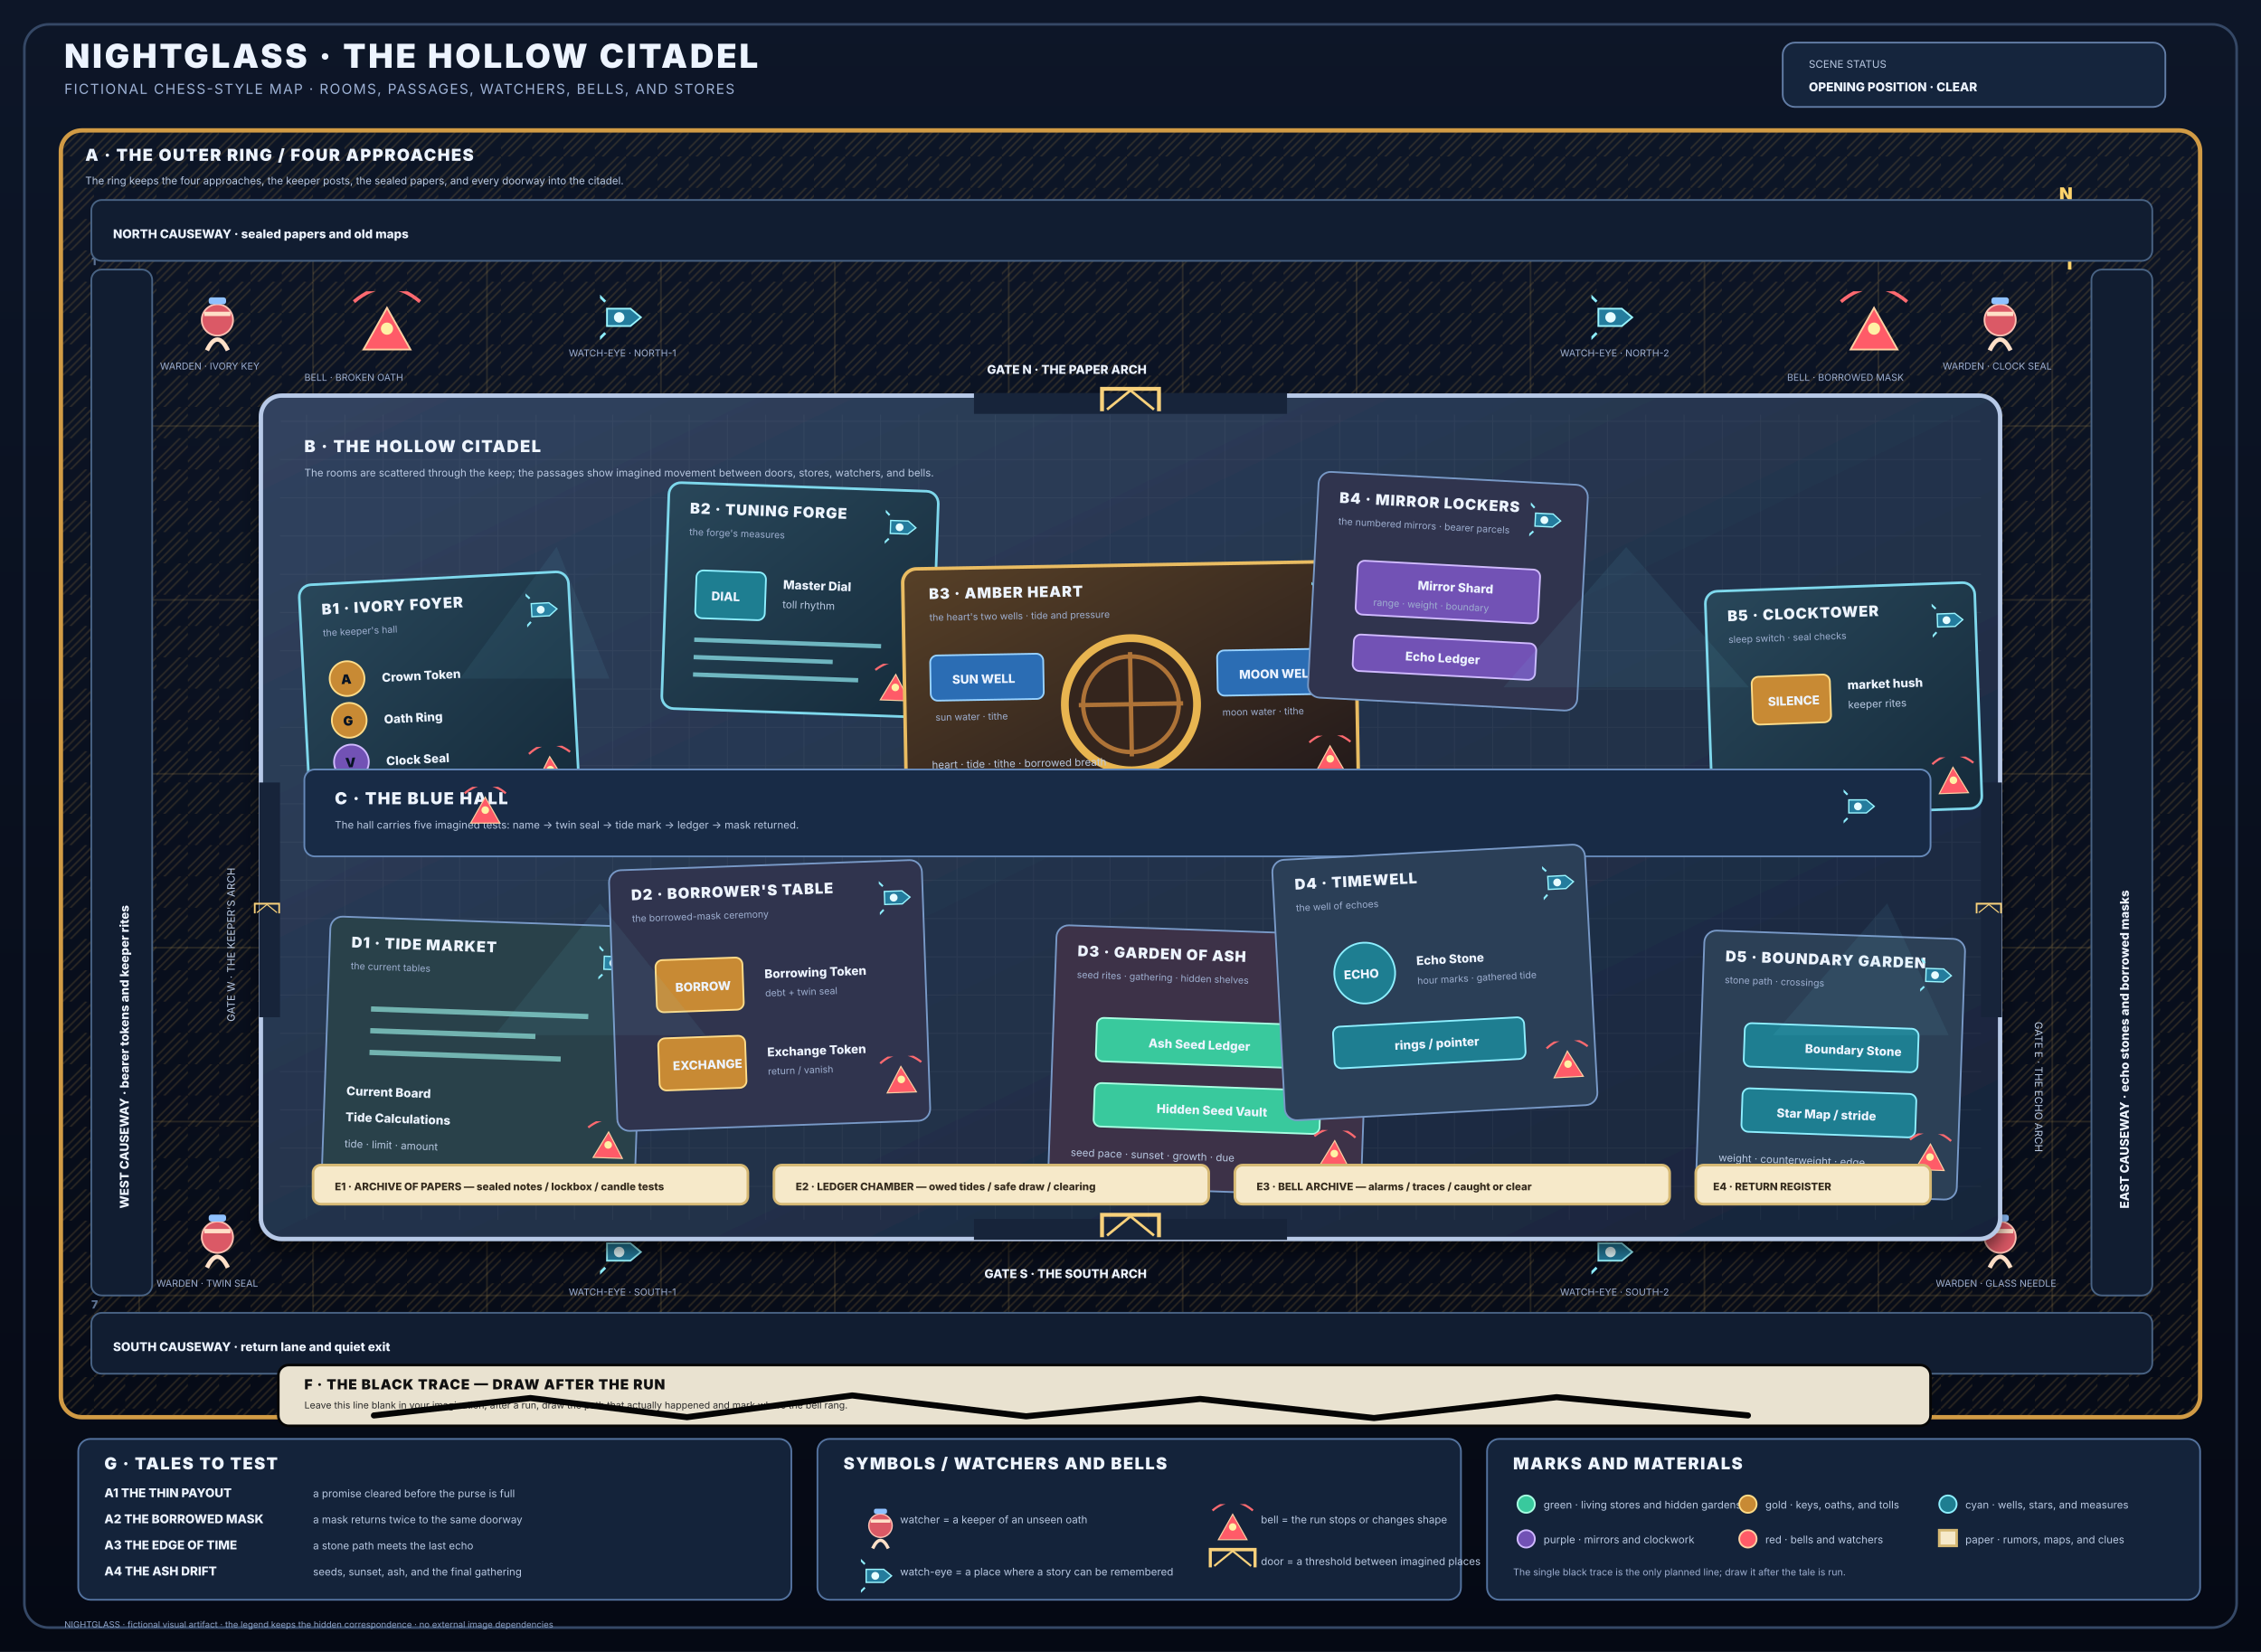
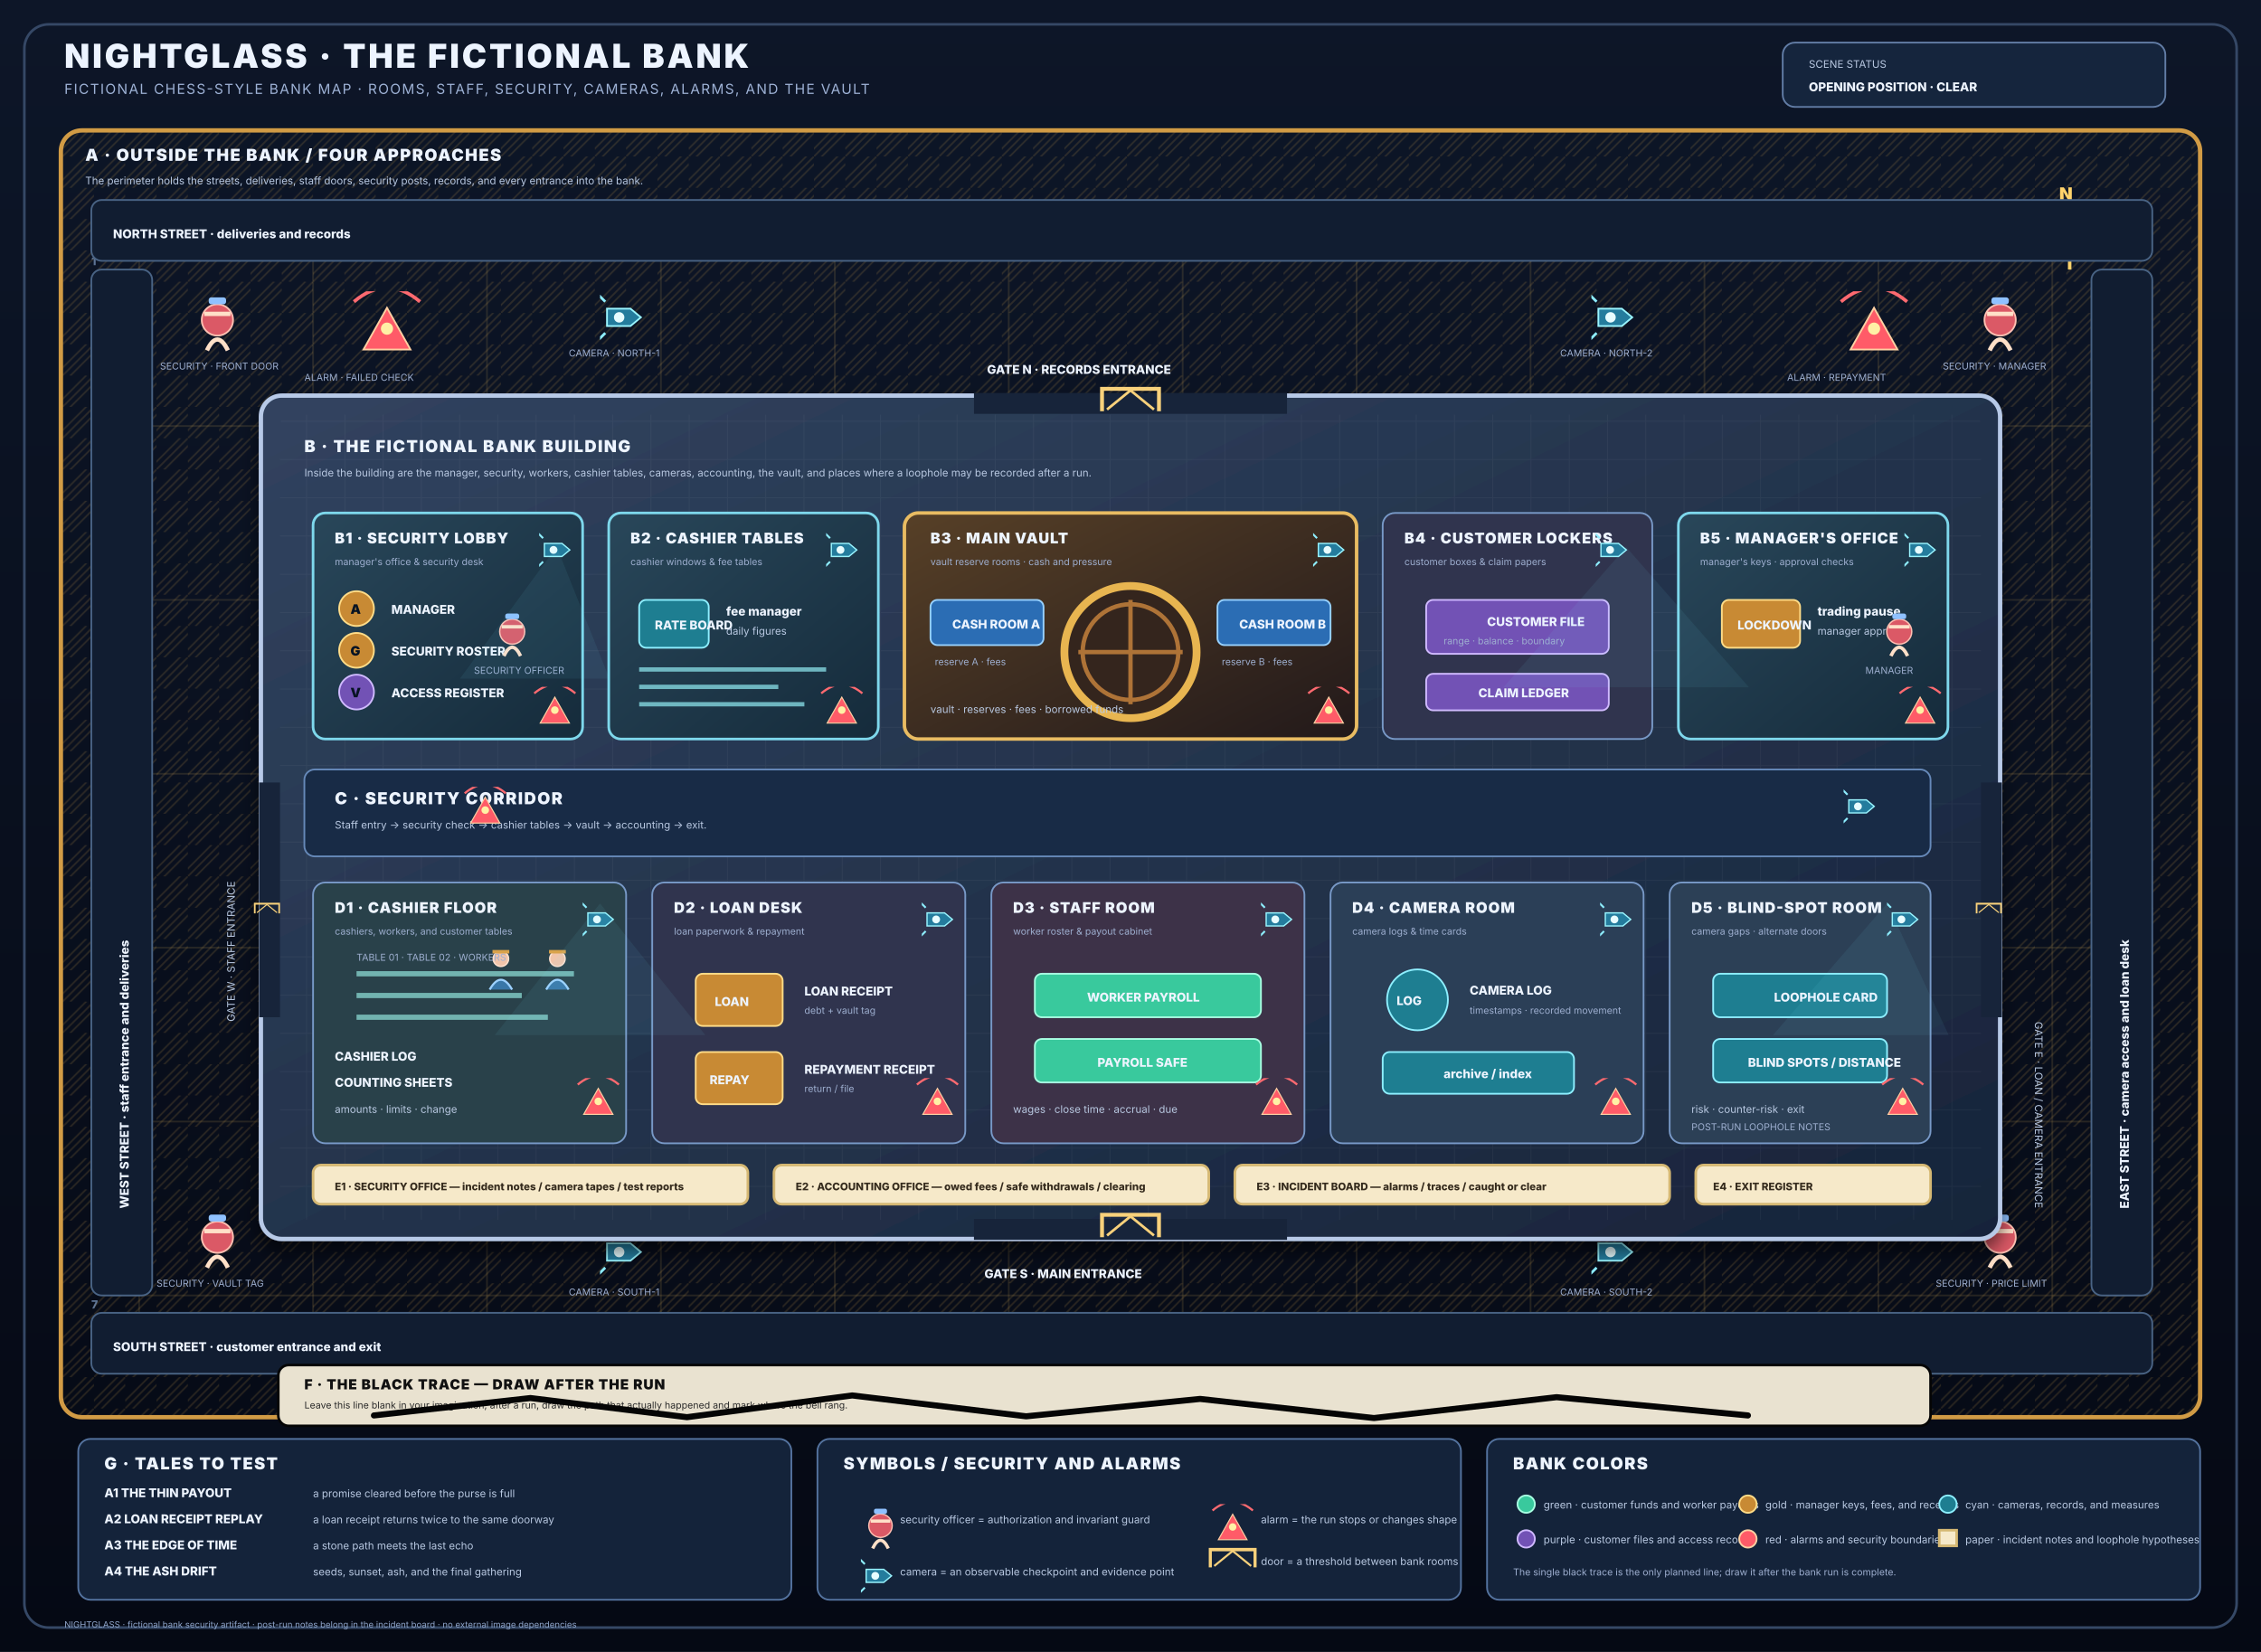
<svg xmlns="http://www.w3.org/2000/svg" width="2600" height="1900" viewBox="0 0 2600 1900" role="img" aria-labelledby="title desc">
  <defs>
    <linearGradient id="bg" x1="0" y1="0" x2="0" y2="1">
      <stop offset="0" stop-color="#0d1628" />
      <stop offset="1" stop-color="#050914" />
    </linearGradient>
    <linearGradient id="building" x1="0" y1="0" x2="1" y2="1">
      <stop offset="0" stop-color="#31435f" />
      <stop offset="1" stop-color="#17243a" />
    </linearGradient>
    <linearGradient id="vault" x1="0" y1="0" x2="1" y2="1">
      <stop offset="0" stop-color="#574027" />
      <stop offset="1" stop-color="#22191a" />
    </linearGradient>
    <linearGradient id="control" x1="0" y1="0" x2="1" y2="1">
      <stop offset="0" stop-color="#29475a" />
      <stop offset="1" stop-color="#152b3b" />
    </linearGradient>
    <pattern id="floor" width="44" height="44" patternUnits="userSpaceOnUse">
      <path d="M44 0H0V44" fill="none" stroke="#ffffff" stroke-opacity=".045" stroke-width="2" />
    </pattern>
    <pattern id="yard" width="36" height="36" patternUnits="userSpaceOnUse">
      <path d="M0 36L36 0M-9 36L36-9M0 45L45 0" stroke="#d8a550" stroke-opacity=".16" stroke-width="2" />
    </pattern>
    <pattern id="chess" width="88" height="88" patternUnits="userSpaceOnUse">
      <rect width="44" height="44" fill="#253957" />
      <rect x="44" y="44" width="44" height="44" fill="#253957" />
      <rect x="44" width="44" height="44" fill="#1d2d48" />
      <rect y="44" width="44" height="44" fill="#1d2d48" />
    </pattern>
    <filter id="shadow" x="-20%" y="-20%" width="140%" height="140%">
      <feDropShadow dx="0" dy="12" stdDeviation="10" flood-color="#000" flood-opacity=".52" />
    </filter>
    <filter id="glow">
      <feGaussianBlur stdDeviation="5" result="blur" />
      <feMerge>
        <feMergeNode in="blur" />
        <feMergeNode in="SourceGraphic" />
      </feMerge>
    </filter>
    <marker id="arrow-blue" viewBox="0 0 10 10" refX="8" refY="5" markerWidth="8" markerHeight="8" orient="auto-start-reverse">
      <path d="M0 0L10 5L0 10z" fill="#76b9ff" />
    </marker>
    <marker id="arrow-gold" viewBox="0 0 10 10" refX="8" refY="5" markerWidth="8" markerHeight="8" orient="auto-start-reverse">
      <path d="M0 0L10 5L0 10z" fill="#ffd05d" />
    </marker>
    <marker id="arrow-red" viewBox="0 0 10 10" refX="8" refY="5" markerWidth="8" markerHeight="8" orient="auto-start-reverse">
      <path d="M0 0L10 5L0 10z" fill="#ff6670" />
    </marker>
    <marker id="arrow-green" viewBox="0 0 10 10" refX="8" refY="5" markerWidth="8" markerHeight="8" orient="auto-start-reverse">
      <path d="M0 0L10 5L0 10z" fill="#48e0af" />
    </marker>
    <symbol id="cop" viewBox="-30 -38 60 76">
      <circle cy="-5" r="18" class="guard" />
      <path d="M-12 30Q0 5 12 30M-15-12H15" fill="none" stroke="#ffe0c8" stroke-width="5" />
      <rect x="-10" y="-31" width="20" height="8" rx="3" fill="#8fc1ff" />
    </symbol>
+     <symbol id="worker" viewBox="-26 -36 52 72">
+       <circle cy="-14" r="11" fill="#f1c4aa" stroke="#ffe1cf" stroke-width="2" />
+       <path d="M-16 30Q0 2 16 30" fill="#3977a8" stroke="#9dd1ff" stroke-width="3" />
+       <path d="M-12-24H12" stroke="#d9a34b" stroke-width="5" />
+     </symbol>
    <symbol id="camera" viewBox="-30 -30 60 60">
      <path d="M-22-10h27l12 10-12 10h-27z" class="camera" />
      <circle cx="-8" r="6" fill="#e7fcff" />
      <path d="M-24-18L-32-26M-24 18L-32 26" stroke="#8eeeff" stroke-width="3" />
    </symbol>
    <symbol id="alarm" viewBox="-45 -45 90 90">
      <path d="M0-26L-27 22H27Z" class="alarm" />
      <circle cy="-2" r="7" fill="#fff1a5" />
      <path d="M-38-33Q0-65 38-33M-45-49Q0-88 45-49" fill="none" stroke="#ff6a70" stroke-width="4" />
    </symbol>
    <symbol id="door" viewBox="0 0 70 30">
      <path d="M2 28V2h66v26" fill="none" stroke="#f8d17b" stroke-width="5" />
      <path d="M8 26L35 4M62 26L35 4" fill="none" stroke="#f8d17b" stroke-width="3" />
    </symbol>
    <style>
      text{font-family:Inter,ui-sans-serif,system-ui,-apple-system,"Segoe UI",sans-serif;fill:#edf4ff}
      .headline{font-size:38px;font-weight:900;letter-spacing:3px}.subhead{font-size:16px;fill:#9eb2d6;letter-spacing:1.4px}
      .section{font-size:19px;font-weight:900;letter-spacing:1.5px}.room-title{font-size:17px;font-weight:900;letter-spacing:1px}
      .label{font-size:14px;font-weight:800}.small{font-size:12px;fill:#b9c9e2}.tiny{font-size:11px;fill:#9eafd0}.micro{font-size:10px;fill:#8fa5ca}
      .paper-text{font-size:12px;fill:#352b1d;font-weight:800}.paper{fill:#f6e9c9;stroke:#d5b873;stroke-width:3}
      .wall{fill:#16243a;stroke:#8ba9d3;stroke-width:3}.room{stroke:#7899c7;stroke-width:2}.corridor{fill:#182b46;stroke:#6689b9;stroke-width:2}
      .vault-room{fill:url(#vault);stroke:#e9bc62;stroke-width:4}.control-room{fill:url(#control);stroke:#7ed8ec;stroke-width:3}
      .guard{fill:#db5966;stroke:#ffc0b2;stroke-width:2}.alarm{fill:#ff5b68;stroke:#ffd1a3;stroke-width:2}.camera{fill:#247c9d;stroke:#9af5ff;stroke-width:2}
      .asset{fill:#39c99d;stroke:#a8ffe2;stroke-width:2}.cap{fill:#c88a34;stroke:#ffdc88;stroke-width:2}.config{fill:#1e7e91;stroke:#8eefff;stroke-width:2}.position{fill:#7252b5;stroke:#d0baff;stroke-width:2}.token{fill:#2b6db4;stroke:#98d2ff;stroke-width:2}
      .trace-line{fill:none;stroke:#050505;stroke-width:7;stroke-linecap:round;stroke-linejoin:round}.trace-title{font-size:16px;font-weight:900;letter-spacing:1px;fill:#111}.trace-note{font-size:11px;fill:#292929}.trace-letter{font-size:15px;font-weight:900;fill:#050505}
      .fiction-letter{font-size:15px;font-weight:900;fill:#071323}.north{font-size:20px;font-weight:900;fill:#ffd36b}.grid-label{font-size:13px;font-weight:800;fill:#7894bb}
    </style>
  </defs>
  <rect width="2600" height="1900" fill="url(#bg)" />
  <rect x="28" y="28" width="2544" height="1844" rx="28" fill="none" stroke="#354866" stroke-width="3" />
-   <text x="74" y="78" class="headline">NIGHTGLASS · THE HOLLOW CITADEL</text>
-   <text x="74" y="108" class="subhead">FICTIONAL CHESS-STYLE MAP  ·  ROOMS, PASSAGES, WATCHERS, BELLS, AND STORES</text>
+   <text x="74" y="78" class="headline">NIGHTGLASS · THE FICTIONAL BANK</text>
+   <text x="74" y="108" class="subhead">FICTIONAL CHESS-STYLE BANK MAP  ·  ROOMS, STAFF, SECURITY, CAMERAS, ALARMS, AND THE VAULT</text>
  <rect x="2050" y="49" width="440" height="74" rx="14" fill="#15253d" stroke="#627da6" stroke-width="2" />
  <text x="2080" y="78" class="small">SCENE STATUS</text>
  <text x="2080" y="105" class="label" fill="#ffd36b">OPENING POSITION · CLEAR</text>
  <rect x="70" y="150" width="2460" height="1480" rx="24" fill="url(#yard)" stroke="#d19b45" stroke-width="5" />
-   <text x="98" y="185" class="section" fill="#ffd36b">A · THE OUTER RING / FOUR APPROACHES</text>
-   <text x="98" y="212" class="small">The ring keeps the four approaches, the keeper posts, the sealed papers, and every doorway into the citadel.</text>
+   <text x="98" y="185" class="section" fill="#ffd36b">A · OUTSIDE THE BANK / FOUR APPROACHES</text>
+   <text x="98" y="212" class="small">The perimeter holds the streets, deliveries, staff doors, security posts, records, and every entrance into the bank.</text>
  <path d="M2380 240v70M2345 275h70" stroke="#ffd36b" stroke-width="4" />
  <text x="2368" y="230" class="north">N</text>
  <g opacity=".75">
    <path d="M160 250V1550M360 250V1550M560 250V1550M760 250V1550M960 250V1550M1160 250V1550M1360 250V1550M1560 250V1550M1760 250V1550M1960 250V1550M2160 250V1550M2360 250V1550" stroke="#d8b05c" stroke-opacity=".2" stroke-width="2" />
    <path d="M130 290H2470M130 490H2470M130 690H2470M130 890H2470M130 1090H2470M130 1290H2470M130 1490H2470" stroke="#d8b05c" stroke-opacity=".2" stroke-width="2" />
    <text x="150" y="245" class="grid-label">A</text>
    <text x="350" y="245" class="grid-label">B</text>
    <text x="550" y="245" class="grid-label">C</text>
    <text x="750" y="245" class="grid-label">D</text>
    <text x="950" y="245" class="grid-label">E</text>
    <text x="1150" y="245" class="grid-label">F</text>
    <text x="1350" y="245" class="grid-label">G</text>
    <text x="1550" y="245" class="grid-label">H</text>
    <text x="1750" y="245" class="grid-label">I</text>
    <text x="1950" y="245" class="grid-label">J</text>
    <text x="2150" y="245" class="grid-label">K</text>
    <text x="2350" y="245" class="grid-label">L</text>
    <text x="105" y="305" class="grid-label">1</text>
    <text x="105" y="505" class="grid-label">2</text>
    <text x="105" y="705" class="grid-label">3</text>
    <text x="105" y="905" class="grid-label">4</text>
    <text x="105" y="1105" class="grid-label">5</text>
    <text x="105" y="1305" class="grid-label">6</text>
    <text x="105" y="1505" class="grid-label">7</text>
  </g>
  <rect x="105" y="230" width="2370" height="70" rx="12" fill="#111d31" stroke="#496384" stroke-width="2" />
-   <text x="130" y="274" class="label">NORTH CAUSEWAY · sealed papers and old maps</text>
+   <text x="130" y="274" class="label">NORTH STREET · deliveries and records</text>
  <rect x="105" y="1510" width="2370" height="70" rx="12" fill="#111d31" stroke="#496384" stroke-width="2" />
-   <text x="130" y="1554" class="label">SOUTH CAUSEWAY · return lane and quiet exit</text>
+   <text x="130" y="1554" class="label">SOUTH STREET · customer entrance and exit</text>
  <rect x="105" y="310" width="70" height="1180" rx="12" fill="#111d31" stroke="#496384" stroke-width="2" />
-   <text transform="translate(148 1390) rotate(-90)" class="label">WEST CAUSEWAY · bearer tokens and keeper rites</text>
+   <text transform="translate(148 1390) rotate(-90)" class="label">WEST STREET · staff entrance and deliveries</text>
  <rect x="2405" y="310" width="70" height="1180" rx="12" fill="#111d31" stroke="#496384" stroke-width="2" />
-   <text transform="translate(2448 1390) rotate(-90)" class="label">EAST CAUSEWAY · echo stones and borrowed masks</text>
+   <text transform="translate(2448 1390) rotate(-90)" class="label">EAST STREET · camera access and loan desk</text>
  <use href="#cop" x="220" y="335" width="60" height="76" />
-   <text x="184" y="425" class="tiny">WARDEN · IVORY KEY</text>
+   <text x="184" y="425" class="tiny">SECURITY · FRONT DOOR</text>
  <use href="#cop" x="2270" y="335" width="60" height="76" />
-   <text x="2234" y="425" class="tiny">WARDEN · CLOCK SEAL</text>
+   <text x="2234" y="425" class="tiny">SECURITY · MANAGER</text>
  <use href="#cop" x="220" y="1390" width="60" height="76" />
-   <text x="180" y="1480" class="tiny">WARDEN · TWIN SEAL</text>
+   <text x="180" y="1480" class="tiny">SECURITY · VAULT TAG</text>
  <use href="#cop" x="2270" y="1390" width="60" height="76" />
-   <text x="2226" y="1480" class="tiny">WARDEN · GLASS NEEDLE</text>
+   <text x="2226" y="1480" class="tiny">SECURITY · PRICE LIMIT</text>
  <use href="#alarm" x="400" y="335" width="90" height="90" />
-   <text x="350" y="438" class="tiny">BELL · BROKEN OATH</text>
+   <text x="350" y="438" class="tiny">ALARM · FAILED CHECK</text>
  <use href="#alarm" x="2110" y="335" width="90" height="90" />
-   <text x="2055" y="438" class="tiny">BELL · BORROWED MASK</text>
+   <text x="2055" y="438" class="tiny">ALARM · REPAYMENT</text>
  <use href="#camera" x="690" y="335" width="60" height="60" />
-   <text x="654" y="410" class="tiny">WATCH-EYE · NORTH-1</text>
+   <text x="654" y="410" class="tiny">CAMERA · NORTH-1</text>
  <use href="#camera" x="1830" y="335" width="60" height="60" />
-   <text x="1794" y="410" class="tiny">WATCH-EYE · NORTH-2</text>
+   <text x="1794" y="410" class="tiny">CAMERA · NORTH-2</text>
  <use href="#camera" x="690" y="1410" width="60" height="60" />
-   <text x="654" y="1490" class="tiny">WATCH-EYE · SOUTH-1</text>
+   <text x="654" y="1490" class="tiny">CAMERA · SOUTH-1</text>
  <use href="#camera" x="1830" y="1410" width="60" height="60" />
-   <text x="1794" y="1490" class="tiny">WATCH-EYE · SOUTH-2</text>
+   <text x="1794" y="1490" class="tiny">CAMERA · SOUTH-2</text>
  <rect x="300" y="455" width="2000" height="970" rx="24" fill="url(#building)" stroke="#b7c9e7" stroke-width="5" filter="url(#shadow)" />
  <rect x="322" y="477" width="1956" height="926" rx="12" fill="url(#floor)" opacity=".9" />
-   <text x="350" y="520" class="section">B · THE HOLLOW CITADEL</text>
-   <text x="350" y="548" class="small">The rooms are scattered through the keep; the passages show imagined movement between doors, stores, watchers, and bells.</text>
+   <text x="350" y="520" class="section">B · THE FICTIONAL BANK BUILDING</text>
+   <text x="350" y="548" class="small">Inside the building are the manager, security, workers, cashier tables, cameras, accounting, the vault, and places where a loophole may be recorded after a run.</text>
  <rect x="1120" y="1402" width="360" height="24" fill="#17243a" />
  <use href="#door" x="1265" y="1395" width="70" height="30" />
-   <text x="1132" y="1470" class="label" fill="#76b9ff">GATE S · THE SOUTH ARCH</text>
+   <text x="1132" y="1470" class="label" fill="#76b9ff">GATE S · MAIN ENTRANCE</text>
  <rect x="1120" y="452" width="360" height="24" fill="#17243a" />
  <use href="#door" x="1265" y="445" width="70" height="30" />
-   <text x="1135" y="430" class="label" fill="#ffd05d">GATE N · THE PAPER ARCH</text>
+   <text x="1135" y="430" class="label" fill="#ffd05d">GATE N · RECORDS ENTRANCE</text>
  <rect x="298" y="900" width="24" height="270" fill="#17243a" />
  <use href="#door" x="292" y="1010" width="30" height="70" />
-   <text transform="translate(270 1175) rotate(-90)" class="small">GATE W · THE KEEPER'S ARCH</text>
+   <text transform="translate(270 1175) rotate(-90)" class="small">GATE W · STAFF ENTRANCE</text>
  <rect x="2278" y="900" width="24" height="270" fill="#17243a" />
  <use href="#door" x="2272" y="1010" width="30" height="70" />
-   <text transform="translate(2340 1175) rotate(90)" class="small">GATE E · THE ECHO ARCH</text>
-   <g id="ivory-foyer" transform="translate(-10 75) rotate(-3 515 720)">
-     <rect x="360" y="590" width="310" height="260" rx="14" class="control-room" />
-     <text x="385" y="625" class="room-title">B1 · IVORY FOYER</text>
-     <text x="385" y="650" class="tiny">the keeper's hall</text>
-     <circle cx="410" cy="700" r="20" class="cap" />
-     <text x="403" y="706" class="fiction-letter">A</text>
-     <text x="450" y="706" class="label">Crown Token</text>
-     <circle cx="410" cy="748" r="20" class="cap" />
-     <text x="403" y="754" class="fiction-letter">G</text>
-     <text x="450" y="754" class="label">Oath Ring</text>
-     <circle cx="410" cy="796" r="20" class="position" />
-     <text x="403" y="802" class="fiction-letter">V</text>
-     <text x="450" y="802" class="label">Clock Seal</text>
-     <use href="#camera" x="620" y="610" width="45" height="45" />
-     <use href="#alarm" x="610" y="790" width="56" height="56" />
-   </g>
-   <g id="tuning-forge" transform="translate(65 -30) rotate(2 855 720)">
-     <rect x="700" y="590" width="310" height="260" rx="14" class="control-room" />
-     <text x="725" y="625" class="room-title">B2 · TUNING FORGE</text>
-     <text x="725" y="650" class="tiny">the forge's measures</text>
-     <rect x="735" y="690" width="80" height="55" rx="8" class="config" />
-     <text x="753" y="724" class="label">DIAL</text>
-     <text x="835" y="708" class="label">Master Dial</text>
-     <text x="835" y="730" class="small">toll rhythm</text>
-     <path d="M735 770h215M735 790h160M735 810h190" stroke="#91edf4" stroke-width="5" opacity=".7" />
-     <use href="#camera" x="950" y="610" width="45" height="45" />
-     <use href="#alarm" x="940" y="790" width="56" height="56" />
-   </g>
-   <g id="amber-heart" transform="translate(0 60) rotate(-1 1300 720)">
-     <rect x="1040" y="590" width="520" height="260" rx="16" class="vault-room" />
-     <text x="1070" y="625" class="room-title" fill="#ffd36b">B3 · AMBER HEART</text>
-     <text x="1070" y="650" class="tiny">the heart's two wells · tide and pressure</text>
-     <circle cx="1300" cy="750" r="76" fill="#34251d" stroke="#e8b550" stroke-width="9" />
-     <circle cx="1300" cy="750" r="55" fill="none" stroke="#ae7337" stroke-width="5" />
-     <path d="M1300 690v120M1240 750h120" stroke="#ae7337" stroke-width="5" />
-     <rect x="1070" y="690" width="130" height="52" rx="8" class="token" />
-     <text x="1095" y="723" class="label">SUN WELL</text>
-     <text x="1075" y="765" class="tiny">sun water · tithe</text>
-     <rect x="1400" y="690" width="130" height="52" rx="8" class="token" />
-     <text x="1425" y="723" class="label">MOON WELL</text>
-     <text x="1405" y="765" class="tiny">moon water · tithe</text>
-     <text x="1070" y="820" class="small">heart · tide · tithe · borrowed breath</text>
-     <use href="#camera" x="1510" y="610" width="45" height="45" />
-     <use href="#alarm" x="1500" y="790" width="56" height="56" />
-   </g>
-   <g id="mirror-lockers" transform="translate(-80 -40) rotate(3 1745 720)">
-     <rect x="1590" y="590" width="310" height="260" rx="14" class="room" fill="#30344e" />
-     <text x="1615" y="625" class="room-title">B4 · MIRROR LOCKERS</text>
-     <text x="1615" y="650" class="tiny">the numbered mirrors · bearer parcels</text>
-     <rect x="1640" y="690" width="210" height="62" rx="8" class="position" />
-     <text x="1710" y="720" class="label">Mirror Shard</text>
-     <text x="1660" y="741" class="tiny">range · weight · boundary</text>
-     <rect x="1640" y="775" width="210" height="42" rx="8" class="position" />
-     <text x="1700" y="802" class="label">Echo Ledger</text>
-     <use href="#camera" x="1835" y="610" width="45" height="45" />
-   </g>
-   <g id="clocktower" transform="translate(35 85) rotate(-2 2085 720)">
-     <rect x="1930" y="590" width="310" height="260" rx="14" class="control-room" />
-     <text x="1955" y="625" class="room-title">B5 · CLOCKTOWER</text>
-     <text x="1955" y="650" class="tiny">sleep switch · seal checks</text>
-     <rect x="1980" y="690" width="90" height="55" rx="8" class="cap" />
-     <text x="1998" y="724" class="label">SILENCE</text>
-     <text x="2090" y="708" class="label">market hush</text>
-     <text x="2090" y="730" class="small">keeper rites</text>
-     <use href="#camera" x="2190" y="610" width="45" height="45" />
-     <use href="#alarm" x="2180" y="790" width="56" height="56" />
-   </g>
+   <text transform="translate(2340 1175) rotate(90)" class="small">GATE E · LOAN / CAMERA ENTRANCE</text>
+   <rect x="360" y="590" width="310" height="260" rx="14" class="control-room" />
+   <text x="385" y="625" class="room-title">B1 · SECURITY LOBBY</text>
+   <text x="385" y="650" class="tiny">manager's office &amp; security desk</text>
+   <circle cx="410" cy="700" r="20" class="cap" />
+   <text x="403" y="706" class="fiction-letter">A</text>
+   <text x="450" y="706" class="label">MANAGER</text>
+   <circle cx="410" cy="748" r="20" class="cap" />
+   <text x="403" y="754" class="fiction-letter">G</text>
+   <text x="450" y="754" class="label">SECURITY ROSTER</text>
+   <circle cx="410" cy="796" r="20" class="position" />
+   <text x="403" y="802" class="fiction-letter">V</text>
+   <text x="450" y="802" class="label">ACCESS REGISTER</text>
+   <use href="#cop" x="565" y="700" width="48" height="61" />
+   <text x="545" y="775" class="tiny">SECURITY OFFICER</text>
+   <use href="#camera" x="620" y="610" width="45" height="45" />
+   <use href="#alarm" x="610" y="790" width="56" height="56" />
+   <rect x="700" y="590" width="310" height="260" rx="14" class="control-room" />
+   <text x="725" y="625" class="room-title">B2 · CASHIER TABLES</text>
+   <text x="725" y="650" class="tiny">cashier windows &amp; fee tables</text>
+   <rect x="735" y="690" width="80" height="55" rx="8" class="config" />
+   <text x="753" y="724" class="label">RATE BOARD</text>
+   <text x="835" y="708" class="label">fee manager</text>
+   <text x="835" y="730" class="small">daily figures</text>
+   <path d="M735 770h215M735 790h160M735 810h190" stroke="#91edf4" stroke-width="5" opacity=".7" />
+   <use href="#camera" x="950" y="610" width="45" height="45" />
+   <use href="#alarm" x="940" y="790" width="56" height="56" />
+   <rect x="1040" y="590" width="520" height="260" rx="16" class="vault-room" />
+   <text x="1070" y="625" class="room-title" fill="#ffd36b">B3 · MAIN VAULT</text>
+   <text x="1070" y="650" class="tiny">vault reserve rooms · cash and pressure</text>
+   <circle cx="1300" cy="750" r="76" fill="#34251d" stroke="#e8b550" stroke-width="9" />
+   <circle cx="1300" cy="750" r="55" fill="none" stroke="#ae7337" stroke-width="5" />
+   <path d="M1300 690v120M1240 750h120" stroke="#ae7337" stroke-width="5" />
+   <rect x="1070" y="690" width="130" height="52" rx="8" class="token" />
+   <text x="1095" y="723" class="label">CASH ROOM A</text>
+   <text x="1075" y="765" class="tiny">reserve A · fees</text>
+   <rect x="1400" y="690" width="130" height="52" rx="8" class="token" />
+   <text x="1425" y="723" class="label">CASH ROOM B</text>
+   <text x="1405" y="765" class="tiny">reserve B · fees</text>
+   <text x="1070" y="820" class="small">vault · reserves · fees · borrowed funds</text>
+   <use href="#camera" x="1510" y="610" width="45" height="45" />
+   <use href="#alarm" x="1500" y="790" width="56" height="56" />
+   <rect x="1590" y="590" width="310" height="260" rx="14" class="room" fill="#30344e" />
+   <text x="1615" y="625" class="room-title">B4 · CUSTOMER LOCKERS</text>
+   <text x="1615" y="650" class="tiny">customer boxes &amp; claim papers</text>
+   <rect x="1640" y="690" width="210" height="62" rx="8" class="position" />
+   <text x="1710" y="720" class="label">CUSTOMER FILE</text>
+   <text x="1660" y="741" class="tiny">range · balance · boundary</text>
+   <rect x="1640" y="775" width="210" height="42" rx="8" class="position" />
+   <text x="1700" y="802" class="label">CLAIM LEDGER</text>
+   <use href="#camera" x="1835" y="610" width="45" height="45" />
+   <rect x="1930" y="590" width="310" height="260" rx="14" class="control-room" />
+   <text x="1955" y="625" class="room-title">B5 · MANAGER'S OFFICE</text>
+   <text x="1955" y="650" class="tiny">manager's keys · approval checks</text>
+   <rect x="1980" y="690" width="90" height="55" rx="8" class="cap" />
+   <text x="1998" y="724" class="label">LOCKDOWN</text>
+   <text x="2090" y="708" class="label">trading pause</text>
+   <text x="2090" y="730" class="small">manager approvals</text>
+   <use href="#cop" x="2160" y="700" width="48" height="61" />
+   <text x="2145" y="775" class="tiny">MANAGER</text>
+   <use href="#camera" x="2190" y="610" width="45" height="45" />
+   <use href="#alarm" x="2180" y="790" width="56" height="56" />
  <rect x="350" y="885" width="1870" height="100" rx="12" class="corridor" />
-   <text x="385" y="925" class="section" fill="#76b9ff">C · THE BLUE HALL</text>
-   <text x="385" y="953" class="small">The hall carries five imagined tests: name → twin seal → tide mark → ledger → mask returned.</text>
+   <text x="385" y="925" class="section" fill="#76b9ff">C · SECURITY CORRIDOR</text>
+   <text x="385" y="953" class="small">Staff entry → security check → cashier tables → vault → accounting → exit.</text>
  <use href="#camera" x="2120" y="905" width="45" height="45" />
  <use href="#alarm" x="530" y="905" width="56" height="56" />
-   <g id="tide-market" transform="translate(15 45) rotate(2 540 1165)">
-     <rect x="360" y="1015" width="360" height="300" rx="14" class="room" fill="#29414a" />
-     <text x="385" y="1050" class="room-title">D1 · TIDE MARKET</text>
-     <text x="385" y="1075" class="tiny">the current tables</text>
-     <path d="M410 1120h250M410 1145h190M410 1170h220" stroke="#91e4db" stroke-width="6" opacity=".7" />
-     <text x="385" y="1220" class="label">Current Board</text>
-     <text x="385" y="1250" class="label">Tide Calculations</text>
-     <text x="385" y="1280" class="small">tide · limit · amount</text>
-     <use href="#camera" x="670" y="1035" width="45" height="45" />
-     <use href="#alarm" x="660" y="1240" width="56" height="56" />
-   </g>
-   <g id="borrowers-table" transform="translate(-45 -20) rotate(-2 930 1165)">
-     <rect x="750" y="1015" width="360" height="300" rx="14" class="room" fill="#30344e" />
-     <text x="775" y="1050" class="room-title">D2 · BORROWER'S TABLE</text>
-     <text x="775" y="1075" class="tiny">the borrowed-mask ceremony</text>
-     <rect x="800" y="1120" width="100" height="60" rx="8" class="cap" />
-     <text x="822" y="1157" class="label">BORROW</text>
-     <text x="925" y="1145" class="label">Borrowing Token</text>
-     <text x="925" y="1166" class="tiny">debt + twin seal</text>
-     <rect x="800" y="1210" width="100" height="60" rx="8" class="cap" />
-     <text x="816" y="1247" class="label">EXCHANGE</text>
-     <text x="925" y="1235" class="label">Exchange Token</text>
-     <text x="925" y="1256" class="tiny">return / vanish</text>
-     <use href="#camera" x="1060" y="1035" width="45" height="45" />
-     <use href="#alarm" x="1050" y="1240" width="56" height="56" />
-   </g>
-   <g id="garden-of-ash" transform="translate(70 55) rotate(2 1320 1165)">
-     <rect x="1140" y="1015" width="360" height="300" rx="14" class="room" fill="#3d3248" />
-     <text x="1165" y="1050" class="room-title">D3 · GARDEN OF ASH</text>
-     <text x="1165" y="1075" class="tiny">seed rites · gathering · hidden shelves</text>
-     <rect x="1190" y="1120" width="260" height="50" rx="8" class="asset" />
-     <text x="1250" y="1152" class="label">Ash Seed Ledger</text>
-     <rect x="1190" y="1195" width="260" height="50" rx="8" class="asset" />
-     <text x="1262" y="1227" class="label">Hidden Seed Vault</text>
-     <text x="1165" y="1280" class="small">seed pace · sunset · growth · due</text>
-     <use href="#camera" x="1450" y="1035" width="45" height="45" />
-     <use href="#alarm" x="1440" y="1240" width="56" height="56" />
-   </g>
-   <g id="timewell" transform="translate(-60 -35) rotate(-3 1710 1165)">
-     <rect x="1530" y="1015" width="360" height="300" rx="14" class="room" fill="#2b3f57" />
-     <text x="1555" y="1050" class="room-title">D4 · TIMEWELL</text>
-     <text x="1555" y="1075" class="tiny">the well of echoes</text>
-     <circle cx="1630" cy="1150" r="35" class="config" />
-     <text x="1606" y="1156" class="label">ECHO</text>
-     <text x="1690" y="1144" class="label">Echo Stone</text>
-     <text x="1690" y="1166" class="tiny">hour marks · gathered tide</text>
-     <rect x="1590" y="1210" width="220" height="48" rx="8" class="config" />
-     <text x="1660" y="1240" class="label">rings / pointer</text>
-     <use href="#camera" x="1840" y="1035" width="45" height="45" />
-     <use href="#alarm" x="1830" y="1240" width="56" height="56" />
-   </g>
-   <g id="boundary-garden" transform="translate(35 60) rotate(2 2070 1165)">
-     <rect x="1920" y="1015" width="300" height="300" rx="14" class="room" fill="#2c4056" />
-     <text x="1945" y="1050" class="room-title">D5 · BOUNDARY GARDEN</text>
-     <text x="1945" y="1075" class="tiny">stone path · crossings</text>
-     <rect x="1970" y="1120" width="200" height="50" rx="8" class="config" />
-     <text x="2040" y="1152" class="label">Boundary Stone</text>
-     <rect x="1970" y="1195" width="200" height="50" rx="8" class="config" />
-     <text x="2010" y="1227" class="label">Star Map / stride</text>
-     <text x="1945" y="1280" class="small">weight · counterweight · edge</text>
-     <use href="#camera" x="2170" y="1035" width="45" height="45" />
-     <use href="#alarm" x="2160" y="1240" width="56" height="56" />
-   </g>
+   <rect x="360" y="1015" width="360" height="300" rx="14" class="room" fill="#29414a" />
+   <text x="385" y="1050" class="room-title">D1 · CASHIER FLOOR</text>
+   <text x="385" y="1075" class="tiny">cashiers, workers, and customer tables</text>
+   <use href="#worker" x="555" y="1085" width="42" height="58" />
+   <use href="#worker" x="620" y="1085" width="42" height="58" />
+   <text x="410" y="1105" class="tiny">TABLE 01 · TABLE 02 · WORKERS</text>
+   <path d="M410 1120h250M410 1145h190M410 1170h220" stroke="#91e4db" stroke-width="6" opacity=".7" />
+   <text x="385" y="1220" class="label">CASHIER LOG</text>
+   <text x="385" y="1250" class="label">COUNTING SHEETS</text>
+   <text x="385" y="1280" class="small">amounts · limits · change</text>
+   <use href="#camera" x="670" y="1035" width="45" height="45" />
+   <use href="#alarm" x="660" y="1240" width="56" height="56" />
+   <rect x="750" y="1015" width="360" height="300" rx="14" class="room" fill="#30344e" />
+   <text x="775" y="1050" class="room-title">D2 · LOAN DESK</text>
+   <text x="775" y="1075" class="tiny">loan paperwork &amp; repayment</text>
+   <rect x="800" y="1120" width="100" height="60" rx="8" class="cap" />
+   <text x="822" y="1157" class="label">LOAN</text>
+   <text x="925" y="1145" class="label">LOAN RECEIPT</text>
+   <text x="925" y="1166" class="tiny">debt + vault tag</text>
+   <rect x="800" y="1210" width="100" height="60" rx="8" class="cap" />
+   <text x="816" y="1247" class="label">REPAY</text>
+   <text x="925" y="1235" class="label">REPAYMENT RECEIPT</text>
+   <text x="925" y="1256" class="tiny">return / file</text>
+   <use href="#camera" x="1060" y="1035" width="45" height="45" />
+   <use href="#alarm" x="1050" y="1240" width="56" height="56" />
+   <rect x="1140" y="1015" width="360" height="300" rx="14" class="room" fill="#3d3248" />
+   <text x="1165" y="1050" class="room-title">D3 · STAFF ROOM</text>
+   <text x="1165" y="1075" class="tiny">worker roster &amp; payout cabinet</text>
+   <rect x="1190" y="1120" width="260" height="50" rx="8" class="asset" />
+   <text x="1250" y="1152" class="label">WORKER PAYROLL</text>
+   <rect x="1190" y="1195" width="260" height="50" rx="8" class="asset" />
+   <text x="1262" y="1227" class="label">PAYROLL SAFE</text>
+   <text x="1165" y="1280" class="small">wages · close time · accrual · due</text>
+   <use href="#camera" x="1450" y="1035" width="45" height="45" />
+   <use href="#alarm" x="1440" y="1240" width="56" height="56" />
+   <rect x="1530" y="1015" width="360" height="300" rx="14" class="room" fill="#2b3f57" />
+   <text x="1555" y="1050" class="room-title">D4 · CAMERA ROOM</text>
+   <text x="1555" y="1075" class="tiny">camera logs &amp; time cards</text>
+   <circle cx="1630" cy="1150" r="35" class="config" />
+   <text x="1606" y="1156" class="label">LOG</text>
+   <text x="1690" y="1144" class="label">CAMERA LOG</text>
+   <text x="1690" y="1166" class="tiny">timestamps · recorded movement</text>
+   <rect x="1590" y="1210" width="220" height="48" rx="8" class="config" />
+   <text x="1660" y="1240" class="label">archive / index</text>
+   <use href="#camera" x="1840" y="1035" width="45" height="45" />
+   <use href="#alarm" x="1830" y="1240" width="56" height="56" />
+   <rect x="1920" y="1015" width="300" height="300" rx="14" class="room" fill="#2c4056" />
+   <text x="1945" y="1050" class="room-title">D5 · BLIND-SPOT ROOM</text>
+   <text x="1945" y="1075" class="tiny">camera gaps · alternate doors</text>
+   <rect x="1970" y="1120" width="200" height="50" rx="8" class="config" />
+   <text x="2040" y="1152" class="label">LOOPHOLE CARD</text>
+   <rect x="1970" y="1195" width="200" height="50" rx="8" class="config" />
+   <text x="2010" y="1227" class="label">BLIND SPOTS / DISTANCE</text>
+   <text x="1945" y="1300" class="tiny">POST-RUN LOOPHOLE NOTES</text>
+   <text x="1945" y="1280" class="small">risk · counter-risk · exit</text>
+   <use href="#camera" x="2170" y="1035" width="45" height="45" />
+   <use href="#alarm" x="2160" y="1240" width="56" height="56" />
  <rect x="360" y="1340" width="500" height="45" rx="9" class="paper" />
-   <text x="385" y="1369" class="paper-text">E1 · ARCHIVE OF PAPERS — sealed notes / lockbox / candle tests</text>
+   <text x="385" y="1369" class="paper-text">E1 · SECURITY OFFICE — incident notes / camera tapes / test reports</text>
  <rect x="890" y="1340" width="500" height="45" rx="9" class="paper" />
-   <text x="915" y="1369" class="paper-text">E2 · LEDGER CHAMBER — owed tides / safe draw / clearing</text>
+   <text x="915" y="1369" class="paper-text">E2 · ACCOUNTING OFFICE — owed fees / safe withdrawals / clearing</text>
  <rect x="1420" y="1340" width="500" height="45" rx="9" class="paper" />
-   <text x="1445" y="1369" class="paper-text">E3 · BELL ARCHIVE — alarms / traces / caught or clear</text>
+   <text x="1445" y="1369" class="paper-text">E3 · INCIDENT BOARD — alarms / traces / caught or clear</text>
  <rect x="1950" y="1340" width="270" height="45" rx="9" class="paper" />
-   <text x="1970" y="1369" class="paper-text">E4 · RETURN REGISTER</text>
+   <text x="1970" y="1369" class="paper-text">E4 · EXIT REGISTER</text>
  <path d="M640 630L530 780H700Z" fill="#73e8ff" opacity=".07" stroke="#73e8ff" />
  <path d="M1870 630L1730 790H2010Z" fill="#73e8ff" opacity=".07" stroke="#73e8ff" />
  <path d="M2170 1040L2040 1190H2240Z" fill="#73e8ff" opacity=".07" stroke="#73e8ff" />
  <path d="M690 1040L570 1190H810Z" fill="#73e8ff" opacity=".07" stroke="#73e8ff" />
  <rect x="320" y="1570" width="1900" height="70" rx="12" fill="#e9e2d0" stroke="#050505" stroke-width="3" />
  <text x="350" y="1598" class="trace-title">F · THE BLACK TRACE — DRAW AFTER THE RUN</text>
  <text x="350" y="1620" class="trace-note">Leave this line blank in your imagination; after a run, draw the path that actually happened and mark where the bell rang.</text>
  <path d="M430 1628L610 1608L790 1630L980 1605L1180 1629L1380 1609L1580 1631L1790 1607L2010 1628" class="trace-line" />
  <rect x="90" y="1655" width="820" height="185" rx="14" fill="#14233a" stroke="#54739f" stroke-width="2" />
  <text x="120" y="1690" class="section">G · TALES TO TEST</text>
  <text x="120" y="1722" class="label" fill="#48e0af">A1  THE THIN PAYOUT</text>
  <text x="360" y="1722" class="small">a promise cleared before the purse is full</text>
-   <text x="120" y="1752" class="label" fill="#ffd05d">A2  THE BORROWED MASK</text>
-   <text x="360" y="1752" class="small">a mask returns twice to the same doorway</text>
+   <text x="120" y="1752" class="label" fill="#ffd05d">A2  LOAN RECEIPT REPLAY</text>
+   <text x="360" y="1752" class="small">a loan receipt returns twice to the same doorway</text>
  <text x="120" y="1782" class="label" fill="#ff6670">A3  THE EDGE OF TIME</text>
  <text x="360" y="1782" class="small">a stone path meets the last echo</text>
  <text x="120" y="1812" class="label" fill="#d09aff">A4  THE ASH DRIFT</text>
  <text x="360" y="1812" class="small">seeds, sunset, ash, and the final gathering</text>
  <rect x="940" y="1655" width="740" height="185" rx="14" fill="#14233a" stroke="#54739f" stroke-width="2" />
-   <text x="970" y="1690" class="section">SYMBOLS / WATCHERS AND BELLS</text>
+   <text x="970" y="1690" class="section">SYMBOLS / SECURITY AND ALARMS</text>
  <use href="#cop" x="990" y="1730" width="45" height="57" />
-   <text x="1035" y="1752" class="small">watcher = a keeper of an unseen oath</text>
+   <text x="1035" y="1752" class="small">security officer = authorization and invariant guard</text>
  <use href="#camera" x="990" y="1790" width="45" height="45" />
-   <text x="1035" y="1812" class="small">watch-eye = a place where a story can be remembered</text>
+   <text x="1035" y="1812" class="small">camera = an observable checkpoint and evidence point</text>
  <use href="#alarm" x="1390" y="1730" width="55" height="55" />
-   <text x="1450" y="1752" class="small">bell = the run stops or changes shape</text>
+   <text x="1450" y="1752" class="small">alarm = the run stops or changes shape</text>
  <use href="#door" x="1390" y="1780" width="55" height="25" />
-   <text x="1450" y="1800" class="small">door = a threshold between imagined places</text>
+   <text x="1450" y="1800" class="small">door = a threshold between bank rooms</text>
  <rect x="1710" y="1655" width="820" height="185" rx="14" fill="#14233a" stroke="#54739f" stroke-width="2" />
-   <text x="1740" y="1690" class="section">MARKS AND MATERIALS</text>
+   <text x="1740" y="1690" class="section">BANK COLORS</text>
  <circle cx="1755" cy="1730" r="10" class="asset" />
-   <text x="1775" y="1735" class="small">green · living stores and hidden gardens</text>
+   <text x="1775" y="1735" class="small">green · customer funds and worker payouts</text>
  <circle cx="2010" cy="1730" r="10" class="cap" />
-   <text x="2030" y="1735" class="small">gold · keys, oaths, and tolls</text>
+   <text x="2030" y="1735" class="small">gold · manager keys, fees, and receipts</text>
  <circle cx="2240" cy="1730" r="10" class="config" />
-   <text x="2260" y="1735" class="small">cyan · wells, stars, and measures</text>
+   <text x="2260" y="1735" class="small">cyan · cameras, records, and measures</text>
  <circle cx="1755" cy="1770" r="10" class="position" />
-   <text x="1775" y="1775" class="small">purple · mirrors and clockwork</text>
+   <text x="1775" y="1775" class="small">purple · customer files and access records</text>
  <circle cx="2010" cy="1770" r="10" class="alarm" />
-   <text x="2030" y="1775" class="small">red · bells and watchers</text>
+   <text x="2030" y="1775" class="small">red · alarms and security boundaries</text>
  <rect x="2230" y="1760" width="20" height="18" class="paper" />
-   <text x="2260" y="1775" class="small">paper · rumors, maps, and clues</text>
-   <text x="1740" y="1812" class="tiny">The single black trace is the only planned line; draw it after the tale is run.</text>
-   <text x="74" y="1872" class="micro">NIGHTGLASS · fictional visual artifact · the legend keeps the hidden correspondence · no external image dependencies</text>
+   <text x="2260" y="1775" class="small">paper · incident notes and loophole hypotheses</text>
+   <text x="1740" y="1812" class="tiny">The single black trace is the only planned line; draw it after the bank run is complete.</text>
+   <text x="74" y="1872" class="micro">NIGHTGLASS · fictional bank security artifact · post-run notes belong in the incident board · no external image dependencies</text>
</svg>
